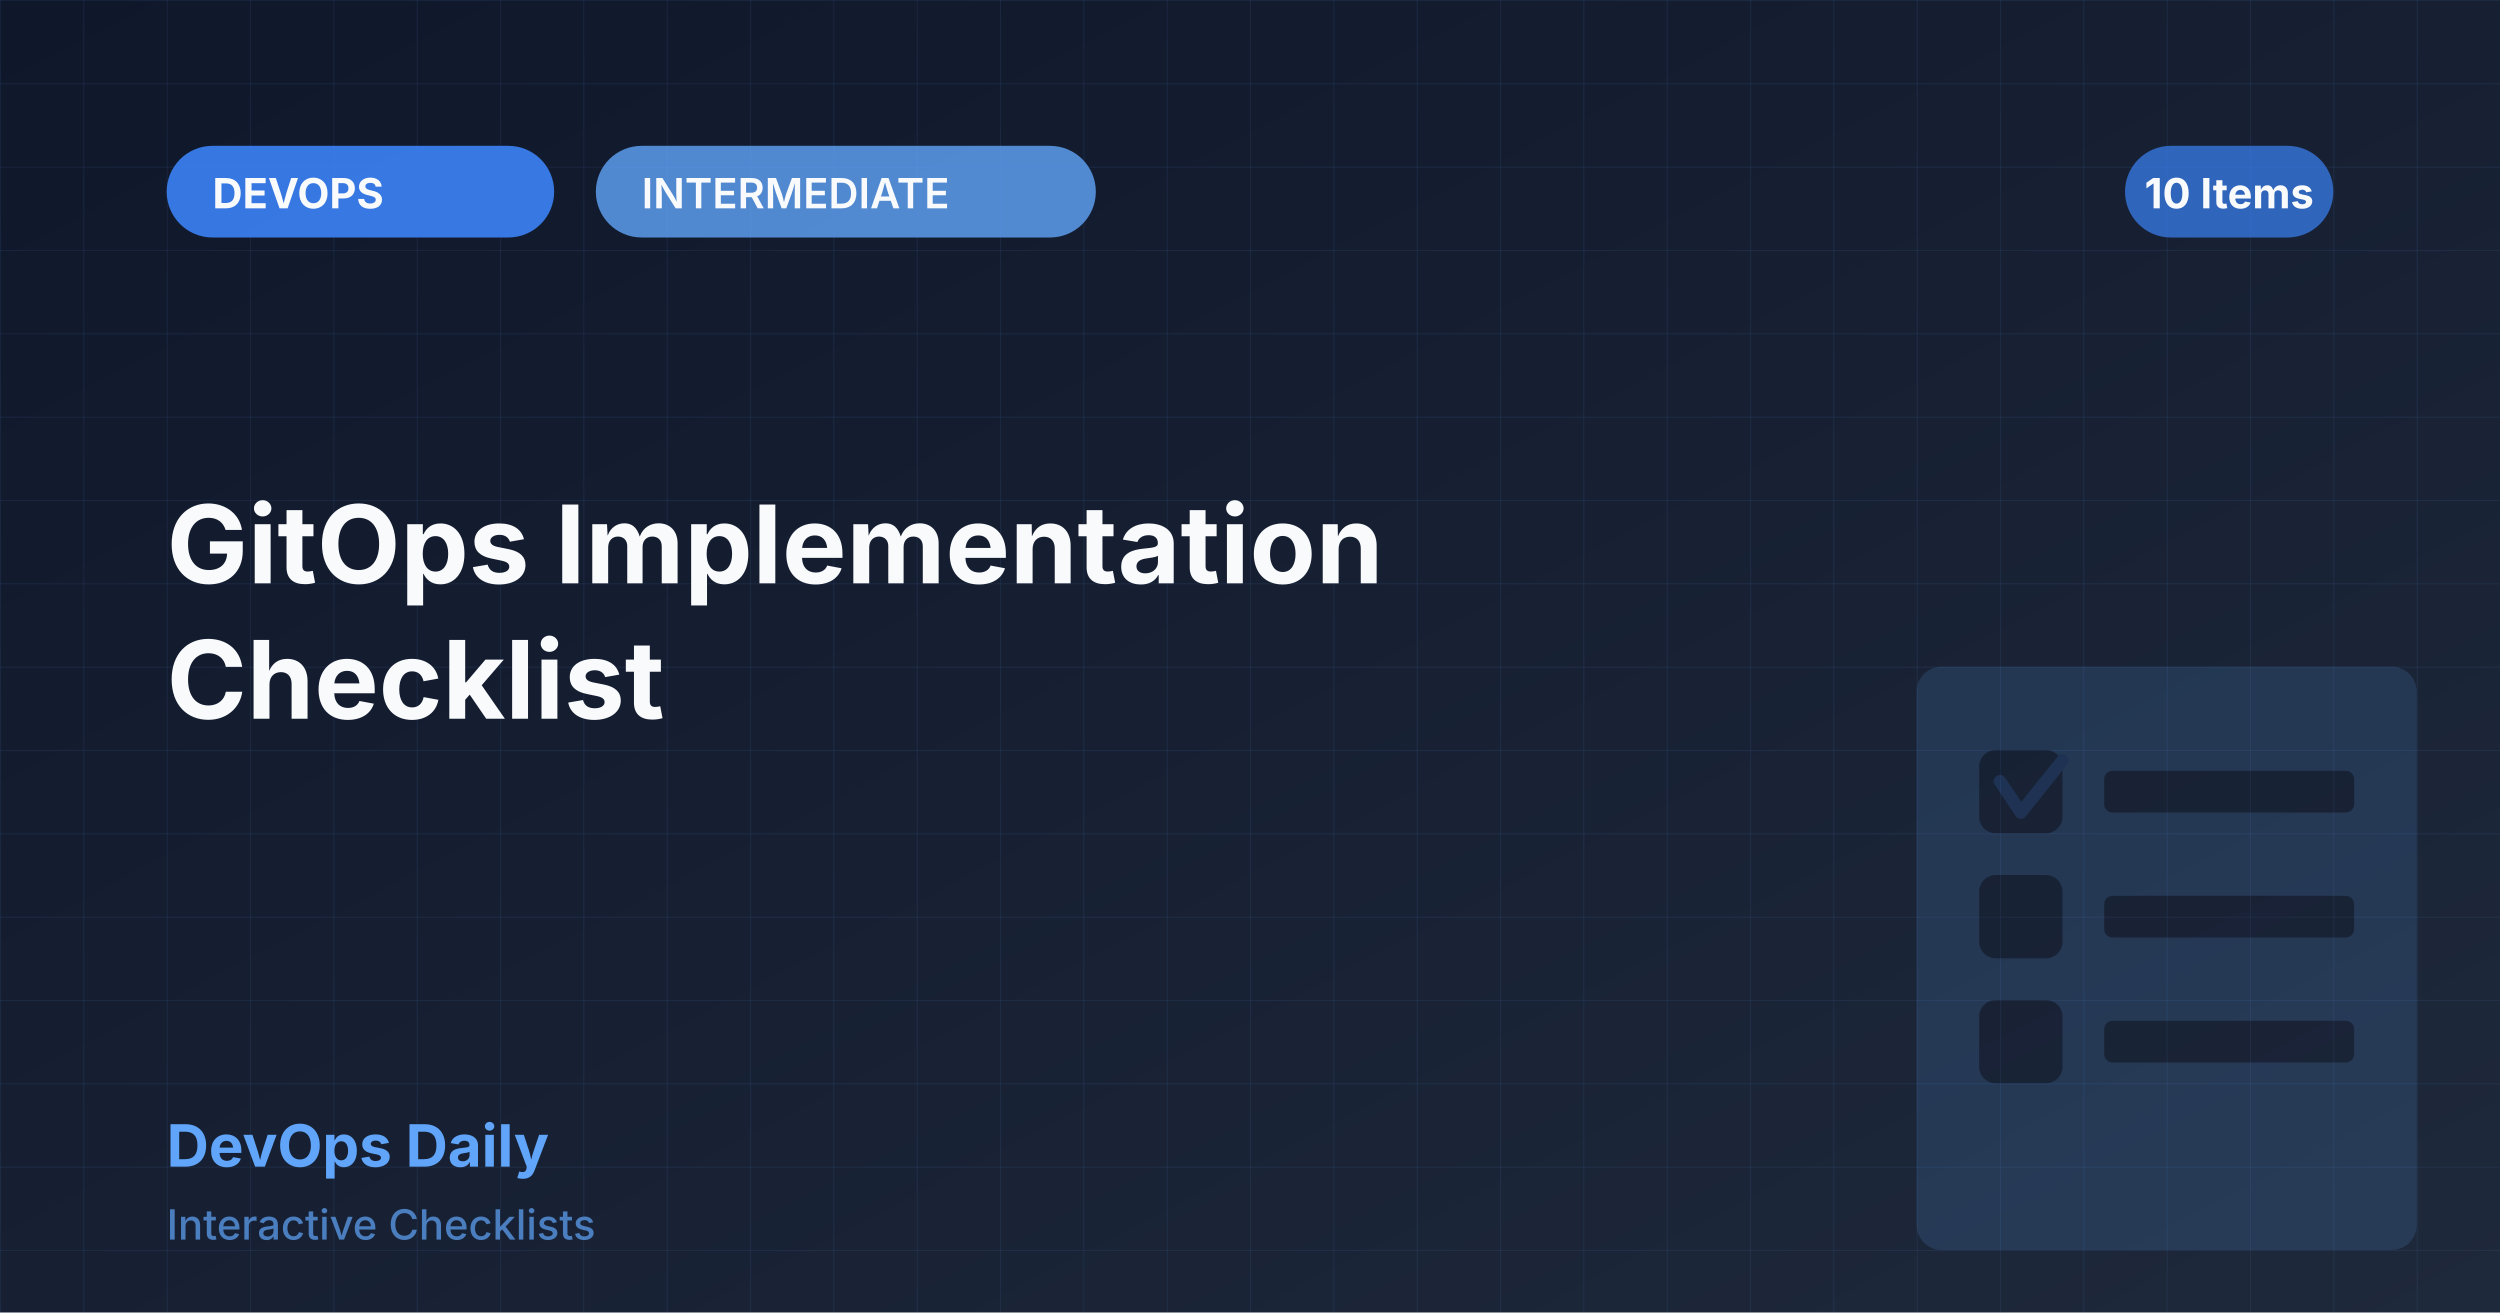
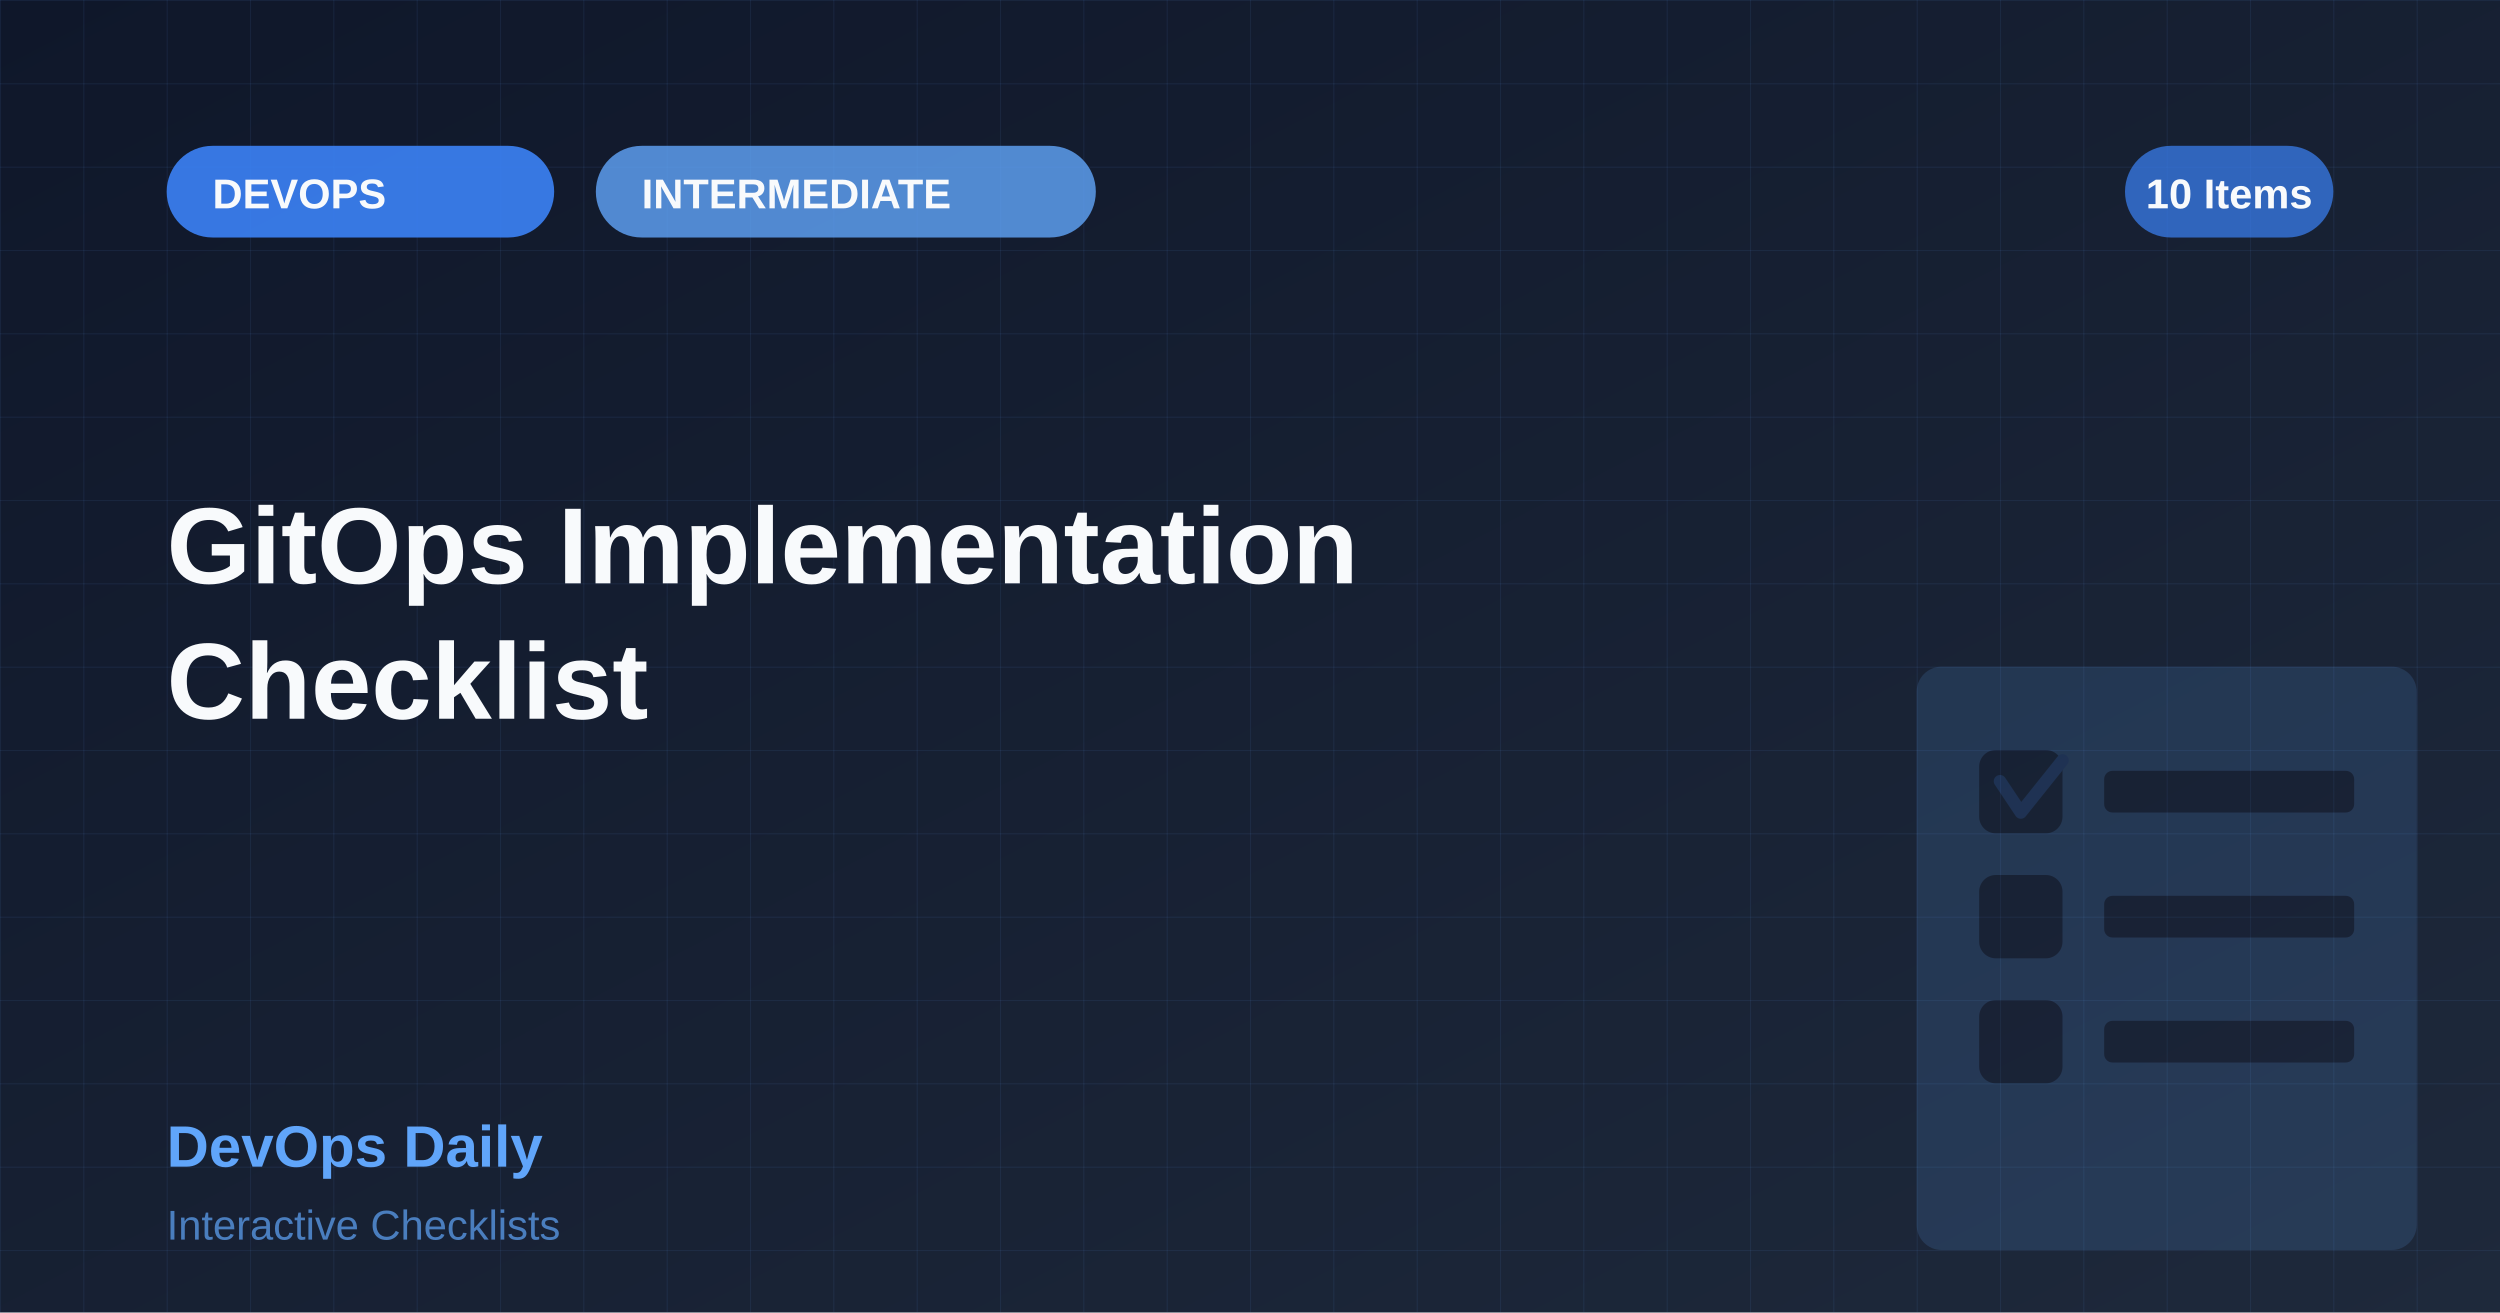
<svg xmlns="http://www.w3.org/2000/svg" width="1200" height="630">
  <defs>
    <linearGradient id="bgGradient" x1="0%" y1="0%" x2="100%" y2="100%">
      <stop offset="0%" style="stop-color:#0f172a;stop-opacity:1" />
      <stop offset="100%" style="stop-color:#1e293b;stop-opacity:1" />
    </linearGradient>
    <pattern id="grid" x="0" y="0" width="40" height="40" patternUnits="userSpaceOnUse">
      <line x1="0" y1="0" x2="0" y2="40" stroke="#60a5fa" stroke-width="1" opacity="0.08" />
      <line x1="0" y1="0" x2="40" y2="0" stroke="#60a5fa" stroke-width="1" opacity="0.08" />
    </pattern>
    <filter id="glow">
      <feGaussianBlur stdDeviation="3" result="coloredBlur" />
      <feMerge>
        <feMergeNode in="coloredBlur" />
        <feMergeNode in="SourceGraphic" />
      </feMerge>
    </filter>
  </defs>
  <rect width="1200" height="630" fill="url(#bgGradient)" />
  <rect width="1200" height="630" fill="url(#grid)" />
  <rect x="80" y="70" width="186" height="44" rx="22" fill="#3b82f6" opacity="0.9" />
-   <text x="102" y="100" font-family="system-ui, -apple-system, sans-serif" font-size="20" font-weight="bold" fill="#f8fafc">DEVOPS</text>
+   <text x="102" y="100" font-family="Arial, sans-serif" font-size="20" font-weight="bold" fill="#f8fafc">DEVOPS</text>
  <rect x="286" y="70" width="240" height="44" rx="22" fill="#60a5fa" opacity="0.8" />
-   <text x="308" y="100" font-family="system-ui, -apple-system, sans-serif" font-size="20" font-weight="600" fill="#f8fafc">INTERMEDIATE</text>
+   <text x="308" y="100" font-family="Arial, sans-serif" font-size="20" font-weight="600" fill="#f8fafc">INTERMEDIATE</text>
  <rect x="1020" y="70" width="100" height="44" rx="22" fill="#3b82f6" opacity="0.7" />
-   <text x="1070" y="100" font-family="system-ui, -apple-system, sans-serif" font-size="20" font-weight="bold" fill="#f8fafc" text-anchor="middle">10 Items</text>
+   <text x="1070" y="100" font-family="Arial, sans-serif" font-size="20" font-weight="bold" fill="#f8fafc" text-anchor="middle">10 Items</text>
  <g opacity="0.15">
    <rect x="920" y="320" width="240" height="280" rx="12" fill="#60a5fa" />
    <rect x="950" y="360" width="40" height="40" rx="8" fill="#0f172a" />
    <rect x="1010" y="370" width="120" height="20" rx="4" fill="#0f172a" />
    <rect x="950" y="420" width="40" height="40" rx="8" fill="#0f172a" />
    <rect x="1010" y="430" width="120" height="20" rx="4" fill="#0f172a" />
    <rect x="950" y="480" width="40" height="40" rx="8" fill="#0f172a" />
    <rect x="1010" y="490" width="120" height="20" rx="4" fill="#0f172a" />
    <polyline points="960,375 970,390 990,365" stroke="#3b82f6" stroke-width="6" fill="none" stroke-linecap="round" stroke-linejoin="round" />
  </g>
-   <text x="80" y="280" font-family="system-ui, -apple-system, sans-serif" font-size="52" font-weight="bold" fill="#f8fafc">GitOps Implementation</text>
-   <text x="80" y="345" font-family="system-ui, -apple-system, sans-serif" font-size="52" font-weight="bold" fill="#f8fafc">Checklist</text>
-   <text x="80" y="560" font-family="system-ui, -apple-system, sans-serif" font-size="28" font-weight="bold" fill="#60a5fa">DevOps Daily</text>
-   <text x="80" y="595" font-family="system-ui, -apple-system, sans-serif" font-size="20" font-weight="500" fill="#60a5fa" opacity="0.7">Interactive Checklists</text>
+   <text x="80" y="280" font-family="Arial, sans-serif" font-size="52" font-weight="bold" fill="#f8fafc">GitOps Implementation</text>
+   <text x="80" y="345" font-family="Arial, sans-serif" font-size="52" font-weight="bold" fill="#f8fafc">Checklist</text>
+   <text x="80" y="560" font-family="Arial, sans-serif" font-size="28" font-weight="bold" fill="#60a5fa">DevOps Daily</text>
+   <text x="80" y="595" font-family="Arial, sans-serif" font-size="20" font-weight="500" fill="#60a5fa" opacity="0.7">Interactive Checklists</text>
</svg>
